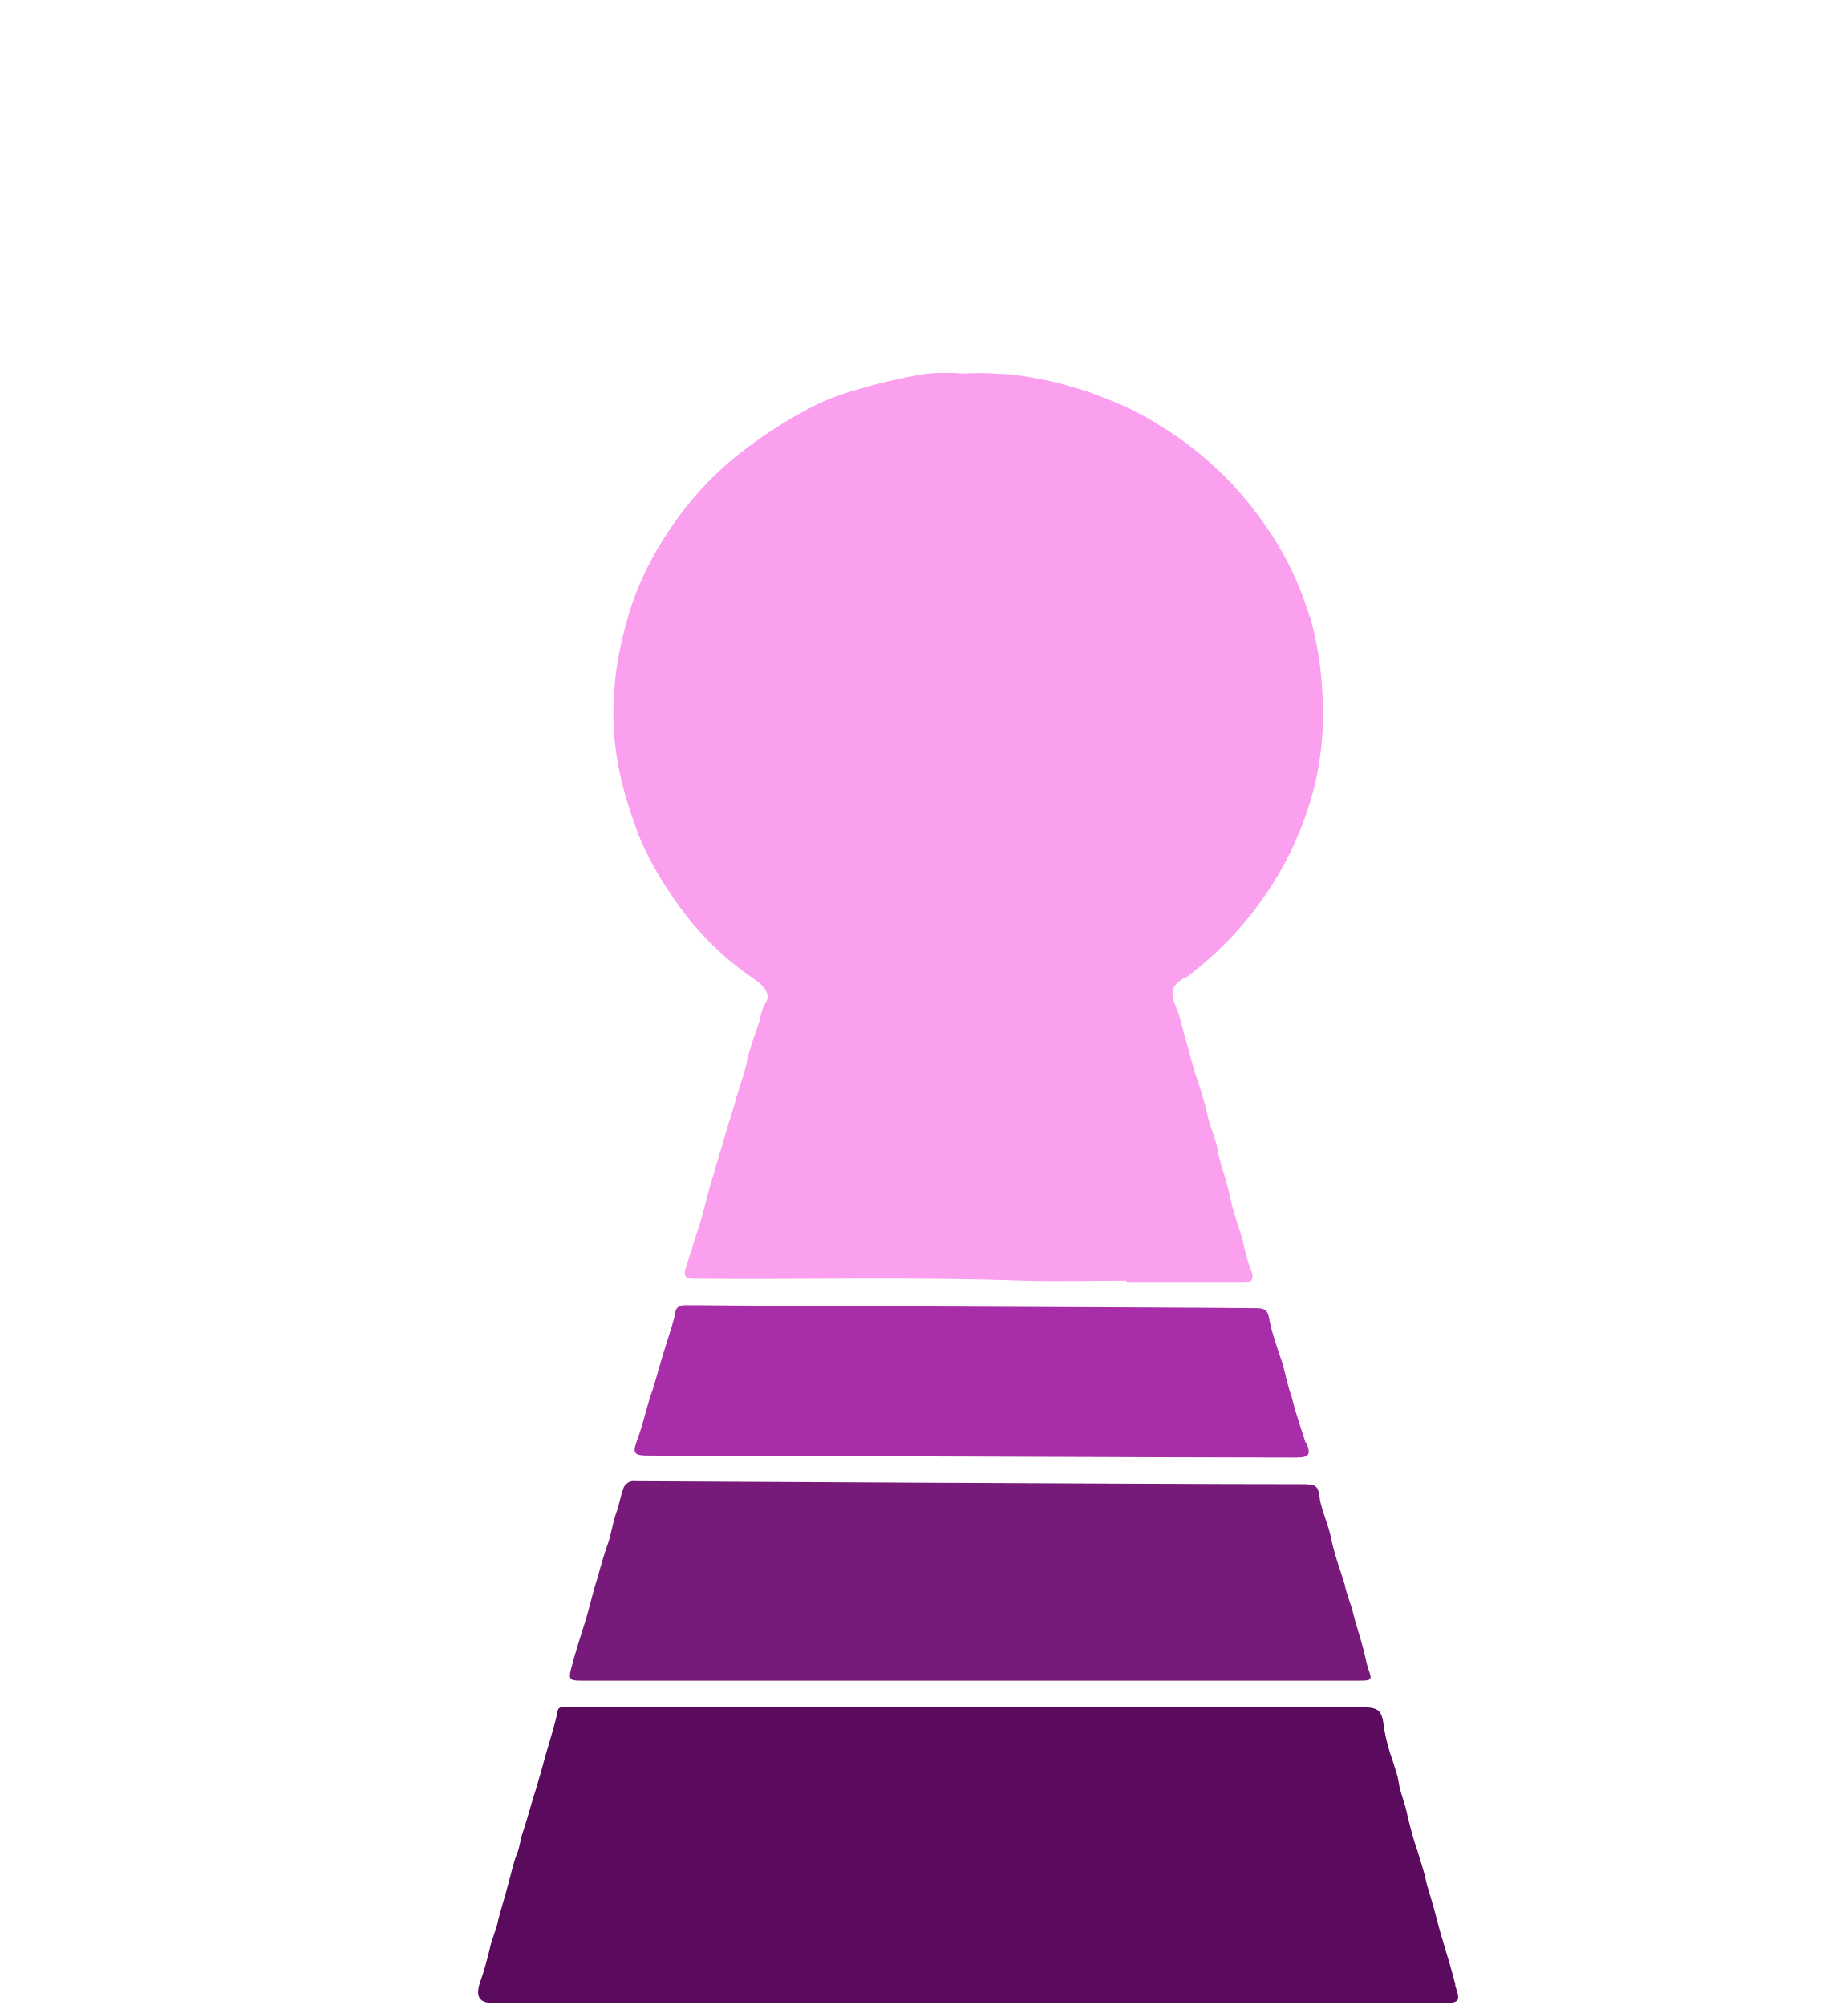
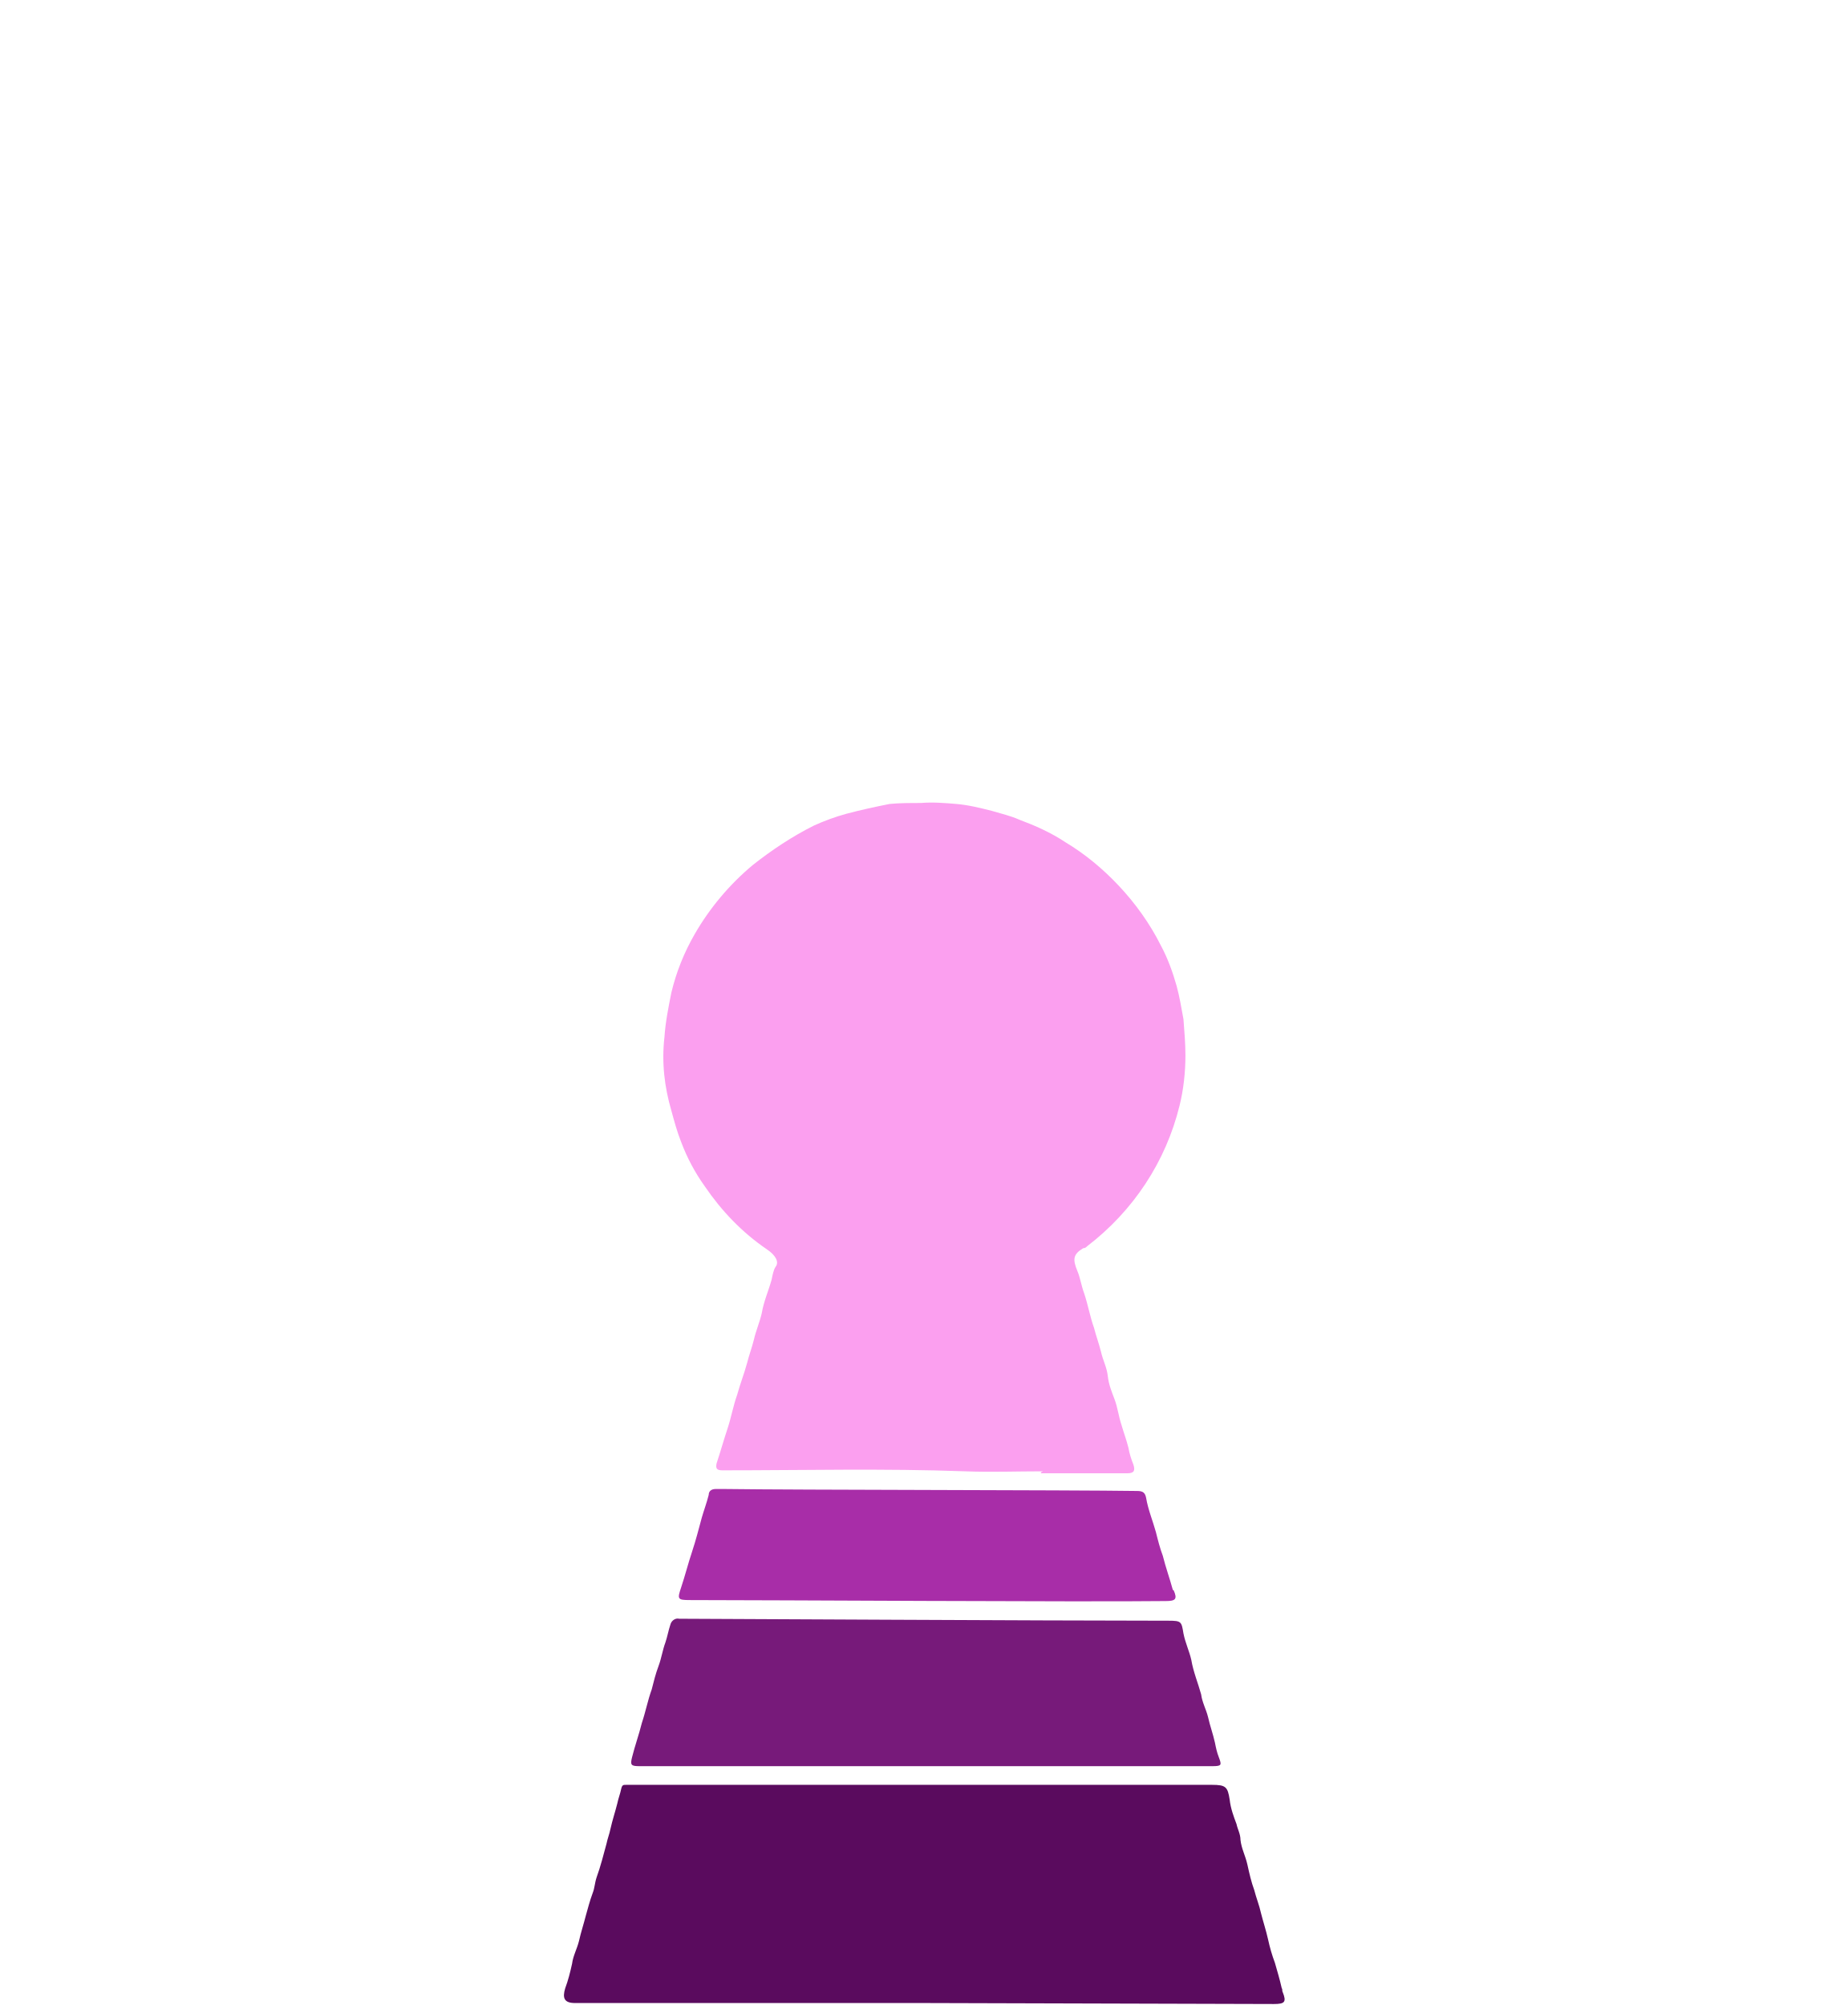
<svg xmlns="http://www.w3.org/2000/svg" version="1.1" id="Layer_1" x="0px" y="0px" viewBox="0 0 188 204" style="enable-background:new 0 0 188 204;" xml:space="preserve">
  <style type="text/css">
	.st0{fill:#FB9FEF;}
	.st1{fill:#5A0B5E;}
	.st2{fill:#771A7A;}
	.st3{fill:#A82DA8;}
</style>
  <g>
-     <path class="st0" d="M114.9,130.3c-3.6,0-7.2,0.1-10.8,0c-11.2-0.4-22.4-0.1-33.6-0.2c-0.8,0-0.9-0.3-0.8-0.9   c0.5-1.6,1-3.1,1.5-4.7c0.5-1.6,0.8-3.2,1.3-4.7c0.4-1.5,0.9-2.9,1.3-4.4c0.3-1.1,0.7-2.2,1-3.3c0.3-1.2,0.8-2.4,1.1-3.7   c0.3-1.6,0.9-3.1,1.4-4.6c0.1-0.7,0.3-1.3,0.6-1.8c0.5-0.7,0-1.6-1.2-2.4c-3.4-2.3-6.3-5.3-8.5-8.7c-1.3-1.9-2.4-3.9-3.3-6.1   c-0.5-1.4-1-2.8-1.4-4.3c-0.9-3.3-1.3-6.7-1-10.2c0.1-2,0.5-4.1,1-6.1c0.7-2.9,1.8-5.6,3.3-8.2c2.1-3.6,4.7-6.8,8-9.5   c2.6-2.1,5.4-3.9,8.4-5.4c1.5-0.7,3-1.2,4.5-1.6c2-0.6,3.9-1,6-1.4c1.4-0.2,2.8-0.2,4.3-0.1c1.6-0.1,3.3,0,4.9,0.1   c1.6,0.2,3.3,0.5,4.9,0.9c1.3,0.4,2.6,0.7,3.8,1.2c2.2,0.8,4.4,1.8,6.4,3.1c2.7,1.6,5.2,3.7,7.4,6c2.3,2.5,4.3,5.3,5.8,8.3   c0.9,1.8,1.6,3.7,2.2,5.6c0.4,1.5,0.7,3.1,0.9,4.6c0.2,1.7,0.3,3.4,0.3,5c0,2.3-0.3,4.7-0.8,6.9c-1.9,7.8-6.4,14.6-12.8,19.5   c-0.1,0.1-0.3,0.3-0.5,0.3c-1.4,0.8-1.5,1.5-0.8,3.1c0.4,0.9,0.6,2.1,0.9,3.1c0.5,1.6,0.8,3.2,1.4,4.7c0.3,1.1,0.7,2.2,0.9,3.3   c0.3,1.2,0.8,2.2,1,3.4s0.6,2.2,0.9,3.3c0.3,1.1,0.5,2.3,0.9,3.5c0.3,1,0.7,2,0.9,3.1c0.2,0.8,0.4,1.6,0.7,2.3   c0.3,0.8,0.1,1.2-0.8,1.2h-11.9v-0.2H114.9z" />
-     <path class="st1" d="M98.7,203.8c-16.1,0-32.3,0-48.5,0c-1.5,0-1.8-0.7-1.4-2c0.4-1.1,0.7-2.2,1-3.4c0.2-1.1,0.7-2,0.9-3.1   c0.3-1.2,0.7-2.4,1-3.6c0.3-1,0.5-2.1,0.9-3.1c0.3-0.7,0.3-1.4,0.6-2.2c0.5-1.5,0.9-3.1,1.4-4.6c0.2-0.7,0.4-1.4,0.6-2.1   c0.3-1.2,0.7-2.4,1-3.5c0.2-0.7,0.4-1.4,0.5-2c0.1-0.5,0.3-0.5,0.7-0.5h81c1.9,0,2.2,0.3,2.4,2.1c0.2,1.2,0.5,2.3,0.9,3.4   c0.2,0.7,0.5,1.4,0.6,2.2c0.2,1.2,0.7,2.2,0.9,3.4c0.3,1.2,0.6,2.4,1,3.5c0.3,1.1,0.7,2.1,0.9,3.2c0.3,1.1,0.7,2.3,1,3.5   c0.3,1.2,0.6,2.2,0.9,3.2c0.3,1,0.7,2.3,1,3.5c0.1,0.1,0,0.3,0.1,0.5c0.5,1.4,0.3,1.6-1.2,1.6L98.7,203.8z" />
-     <path class="st2" d="M98.7,171H59.2c-1.2,0-1.4-0.1-1.1-1.2c0.4-1.6,0.9-3.1,1.4-4.7c0.5-1.6,0.8-3.1,1.3-4.6   c0.3-1.1,0.6-2.2,1-3.3c0.4-1.1,0.5-2.2,0.9-3.3c0.3-0.8,0.4-1.6,0.7-2.4c0.1-0.5,0.7-0.9,1.2-0.8c2.2,0,51.5,0.3,67.7,0.3   c1.7,0,1.8,0.1,2,1.7c0.3,1.3,0.8,2.4,1.1,3.7c0.3,1.6,0.9,3.2,1.4,4.8c0.2,1.1,0.7,2.1,0.9,3.1c0.3,1.2,0.7,2.3,1,3.5   c0.2,0.7,0.3,1.4,0.5,2c0.4,1.1,0.4,1.2-0.9,1.2L98.7,171z" />
-     <path class="st3" d="M66.1,148.1c-1.7,0-1.8-0.2-1.2-1.8c0.6-1.6,0.9-3.3,1.5-4.9c0.5-1.6,0.9-3.2,1.4-4.7c0.3-1,0.7-2.1,0.9-3.1   c0-0.5,0.4-0.8,0.9-0.8h0.1h1.2c9.7,0.1,47.7,0.2,57,0.3c0.8,0,1.1,0.3,1.2,1c0.3,1.6,0.9,3.2,1.4,4.7c0.3,1.1,0.5,2.2,0.9,3.3   c0.4,1.6,0.9,3.1,1.4,4.6c0,0.1,0.1,0.1,0.1,0.1c0.5,1.2,0.3,1.5-1.1,1.5C120.7,148.3,77,148.1,66.1,148.1z" />
+     <path class="st0" d="M106.1,149.7c-2.6,0-5.3,0.1-7.9,0c-8.2-0.3-16.5-0.1-24.7-0.1c-0.6,0-0.7-0.2-0.6-0.7   c0.4-1.2,0.7-2.3,1.1-3.5c0.4-1.2,0.6-2.4,1-3.5c0.3-1.1,0.7-2.1,1-3.2c0.2-0.8,0.5-1.6,0.7-2.4c0.2-0.9,0.6-1.8,0.8-2.7   c0.2-1.2,0.7-2.3,1-3.4c0.1-0.5,0.2-1,0.4-1.3c0.4-0.5,0-1.2-0.9-1.8c-2.5-1.7-4.6-3.9-6.3-6.4c-1-1.4-1.8-2.9-2.4-4.5   c-0.4-1-0.7-2.1-1-3.2c-0.7-2.4-1-4.9-0.7-7.5c0.1-1.5,0.4-3,0.7-4.5c0.5-2.1,1.3-4.1,2.4-6c1.5-2.6,3.5-5,5.9-7   c1.9-1.5,4-2.9,6.2-4c1.1-0.5,2.2-0.9,3.3-1.2c1.5-0.4,2.9-0.7,4.4-1c1-0.1,2.1-0.1,3.2-0.1c1.2-0.1,2.4,0,3.6,0.1   c1.2,0.1,2.4,0.4,3.6,0.7c1,0.3,1.9,0.5,2.8,0.9c1.6,0.6,3.2,1.3,4.7,2.3c2,1.2,3.8,2.7,5.4,4.4c1.7,1.8,3.2,3.9,4.3,6.1   c0.7,1.3,1.2,2.7,1.6,4.1c0.3,1.1,0.5,2.3,0.7,3.4c0.1,1.3,0.2,2.5,0.2,3.7c0,1.7-0.2,3.5-0.6,5.1c-1.4,5.7-4.7,10.7-9.4,14.3   c-0.1,0.1-0.2,0.2-0.4,0.2c-1,0.6-1.1,1.1-0.6,2.3c0.3,0.7,0.4,1.5,0.7,2.3c0.4,1.2,0.6,2.4,1,3.5c0.2,0.8,0.5,1.6,0.7,2.4   c0.2,0.9,0.6,1.6,0.7,2.5c0.1,0.9,0.4,1.6,0.7,2.4s0.4,1.7,0.7,2.6c0.2,0.7,0.5,1.5,0.7,2.3c0.1,0.6,0.3,1.2,0.5,1.7   c0.2,0.6,0.1,0.9-0.6,0.9h-8.8v-0.1L106.1,149.7L106.1,149.7z" />
+     <path class="st1" d="M94.2,203.8c-11.8,0-23.8,0-35.7,0c-1.1,0-1.3-0.5-1-1.5c0.3-0.8,0.5-1.6,0.7-2.5c0.1-0.8,0.5-1.5,0.7-2.3   c0.2-0.9,0.5-1.8,0.7-2.6c0.2-0.7,0.4-1.5,0.7-2.3c0.2-0.5,0.2-1,0.4-1.6c0.4-1.1,0.7-2.3,1-3.4c0.1-0.5,0.3-1,0.4-1.5   c0.2-0.9,0.5-1.8,0.7-2.6c0.1-0.5,0.3-1,0.4-1.5c0.1-0.4,0.2-0.4,0.5-0.4h59.6c1.4,0,1.6,0.2,1.8,1.5c0.1,0.9,0.4,1.7,0.7,2.5   c0.1,0.5,0.4,1,0.4,1.6c0.1,0.9,0.5,1.6,0.7,2.5c0.2,0.9,0.4,1.8,0.7,2.6c0.2,0.8,0.5,1.5,0.7,2.4c0.2,0.8,0.5,1.7,0.7,2.6   c0.2,0.9,0.4,1.6,0.7,2.4c0.2,0.7,0.5,1.7,0.7,2.6c0.1,0.1,0,0.2,0.1,0.4c0.4,1,0.2,1.2-0.9,1.2L94.2,203.8z" />
+     <path class="st2" d="M94.2,179.7H65.1c-0.9,0-1-0.1-0.8-0.9c0.3-1.2,0.7-2.3,1-3.5c0.4-1.2,0.6-2.3,1-3.4c0.2-0.8,0.4-1.6,0.7-2.4   c0.3-0.8,0.4-1.6,0.7-2.4c0.2-0.6,0.3-1.2,0.5-1.8c0.1-0.4,0.5-0.7,0.9-0.6c1.6,0,37.9,0.2,49.8,0.2c1.3,0,1.3,0.1,1.5,1.3   c0.2,1,0.6,1.8,0.8,2.7c0.2,1.2,0.7,2.4,1,3.5c0.1,0.8,0.5,1.5,0.7,2.3c0.2,0.9,0.5,1.7,0.7,2.6c0.1,0.5,0.2,1,0.4,1.5   c0.3,0.8,0.3,0.9-0.7,0.9H94.2z" />
+     <path class="st3" d="M70.2,162.8c-1.3,0-1.3-0.1-0.9-1.3c0.4-1.2,0.7-2.4,1.1-3.6c0.4-1.2,0.7-2.4,1-3.5c0.2-0.7,0.5-1.5,0.7-2.3   c0-0.4,0.3-0.6,0.7-0.6h0.1h0.9c7.1,0.1,35.1,0.1,41.9,0.2c0.6,0,0.8,0.2,0.9,0.7c0.2,1.2,0.7,2.4,1,3.5c0.2,0.8,0.4,1.6,0.7,2.4   c0.3,1.2,0.7,2.3,1,3.4c0,0.1,0.1,0.1,0.1,0.1c0.4,0.9,0.2,1.1-0.8,1.1C110.3,163,78.2,162.8,70.2,162.8z" />
  </g>
</svg>
